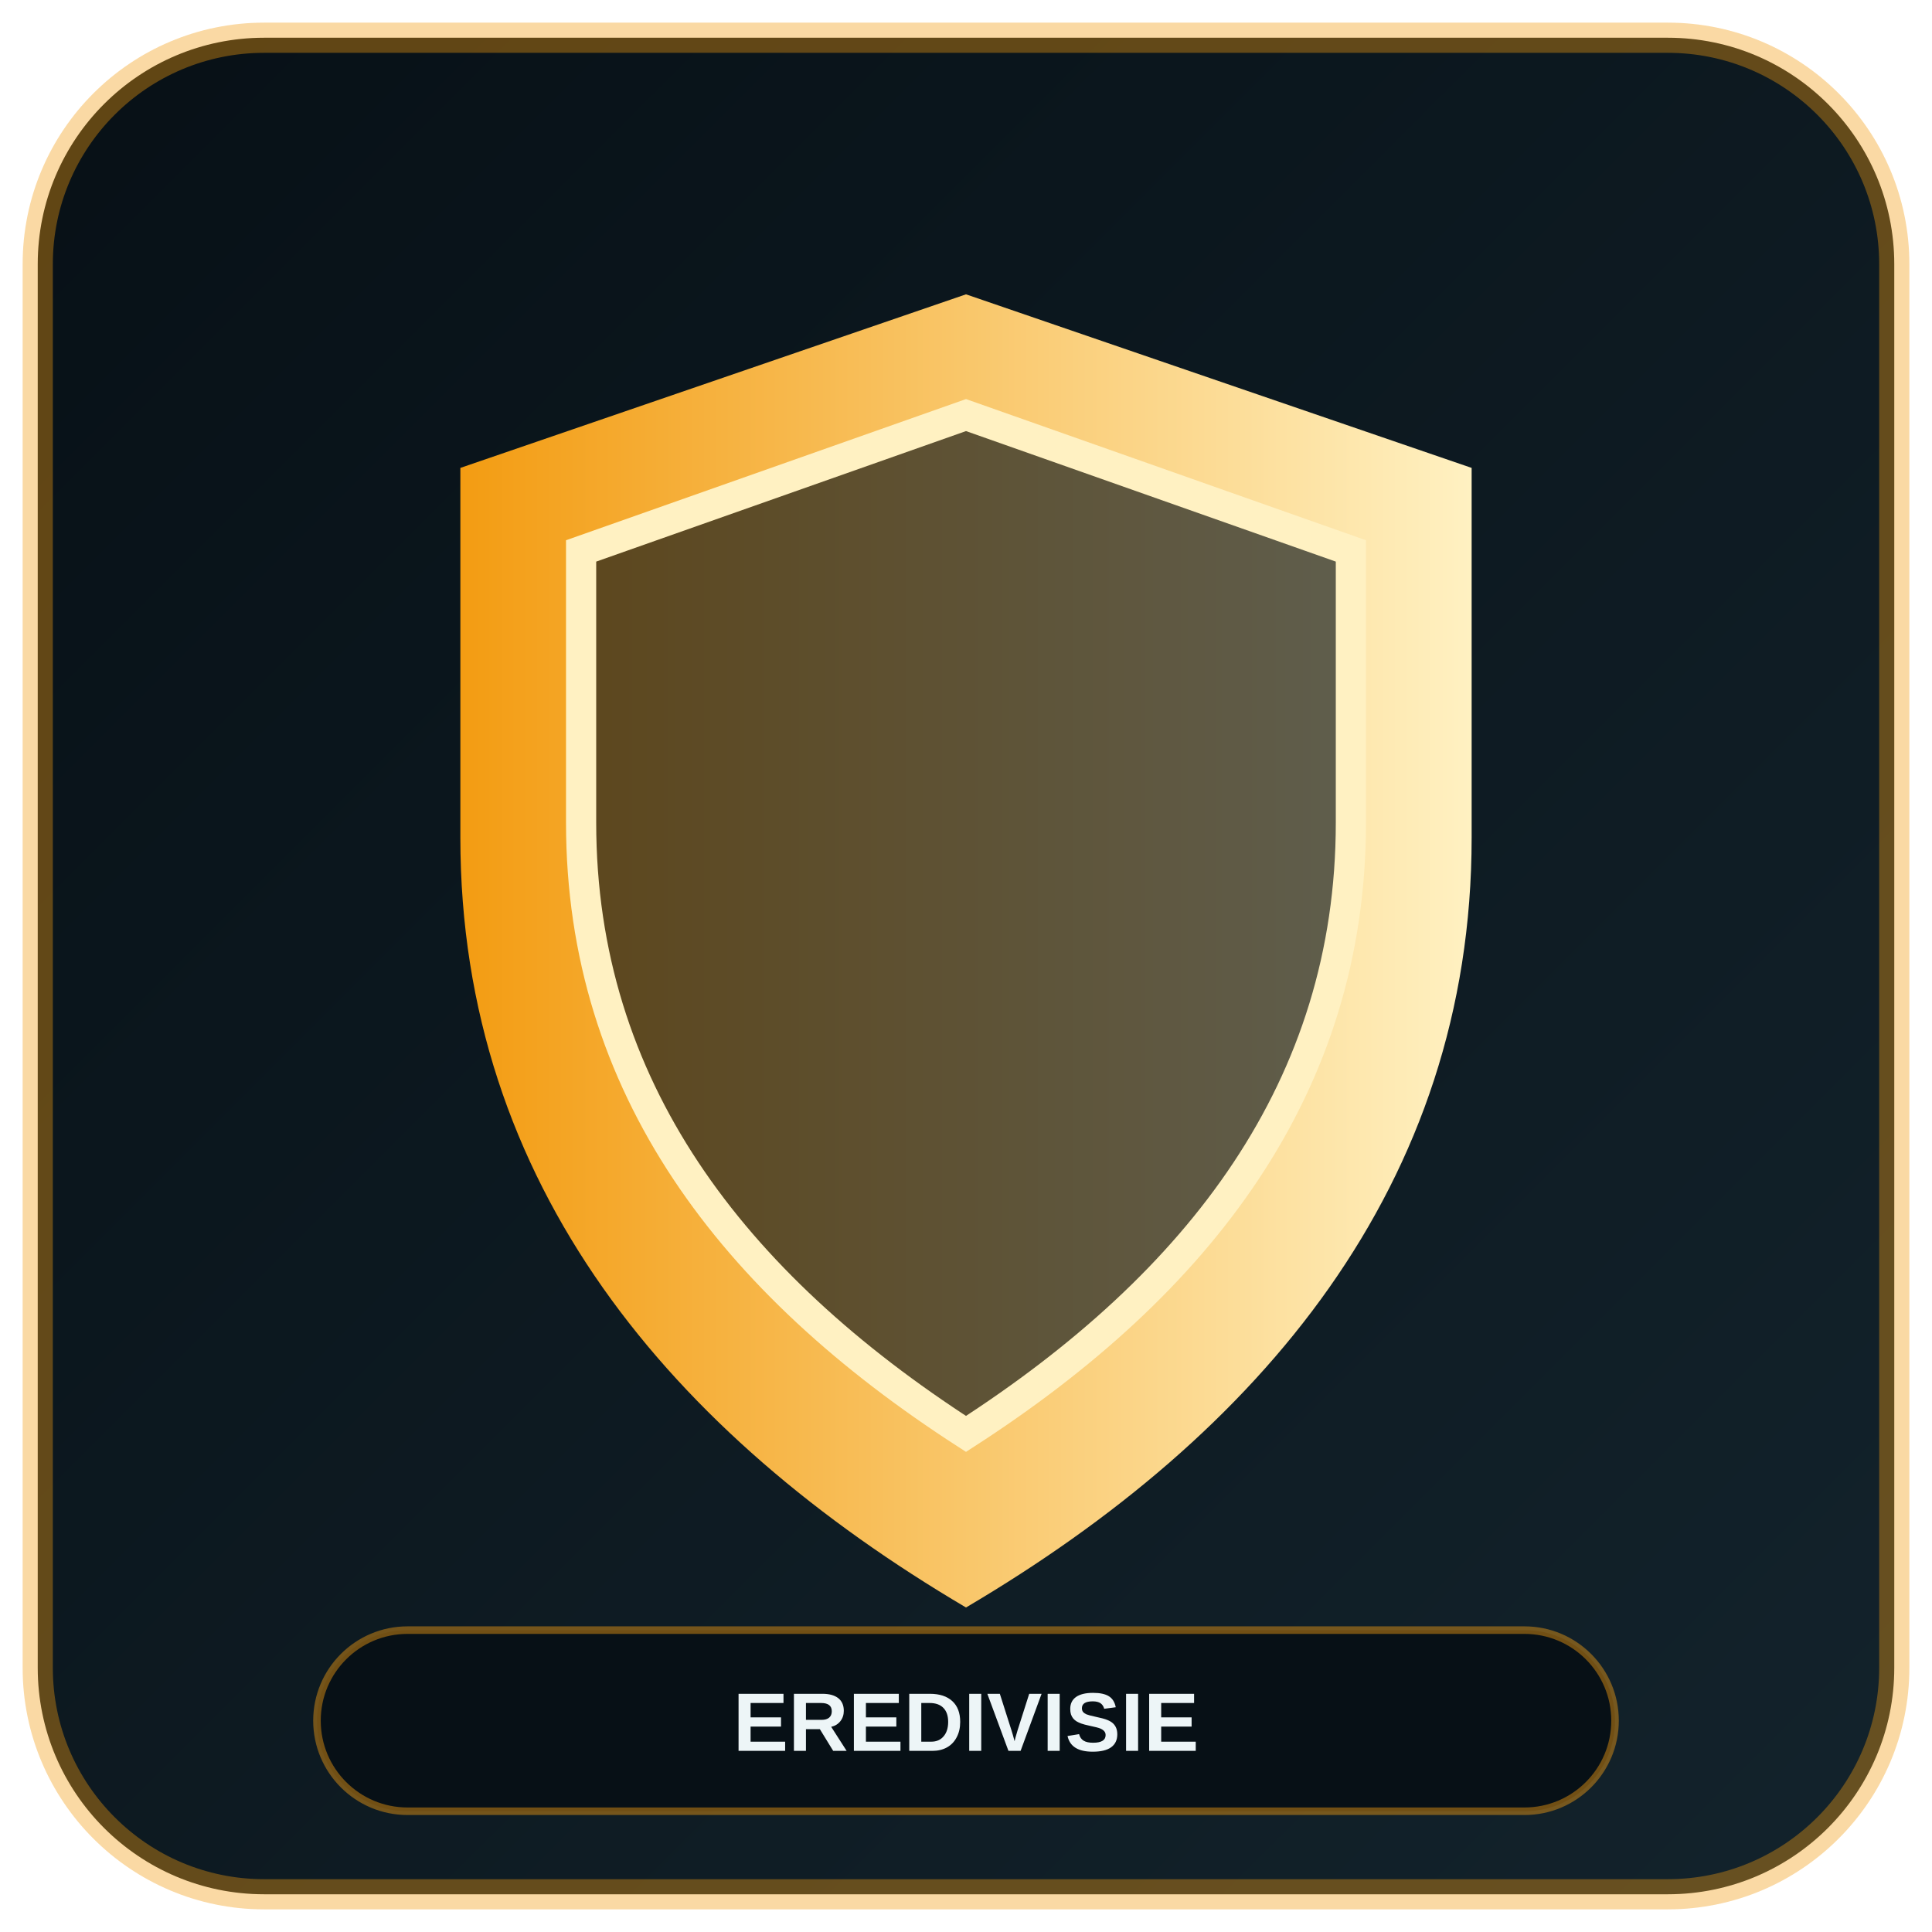
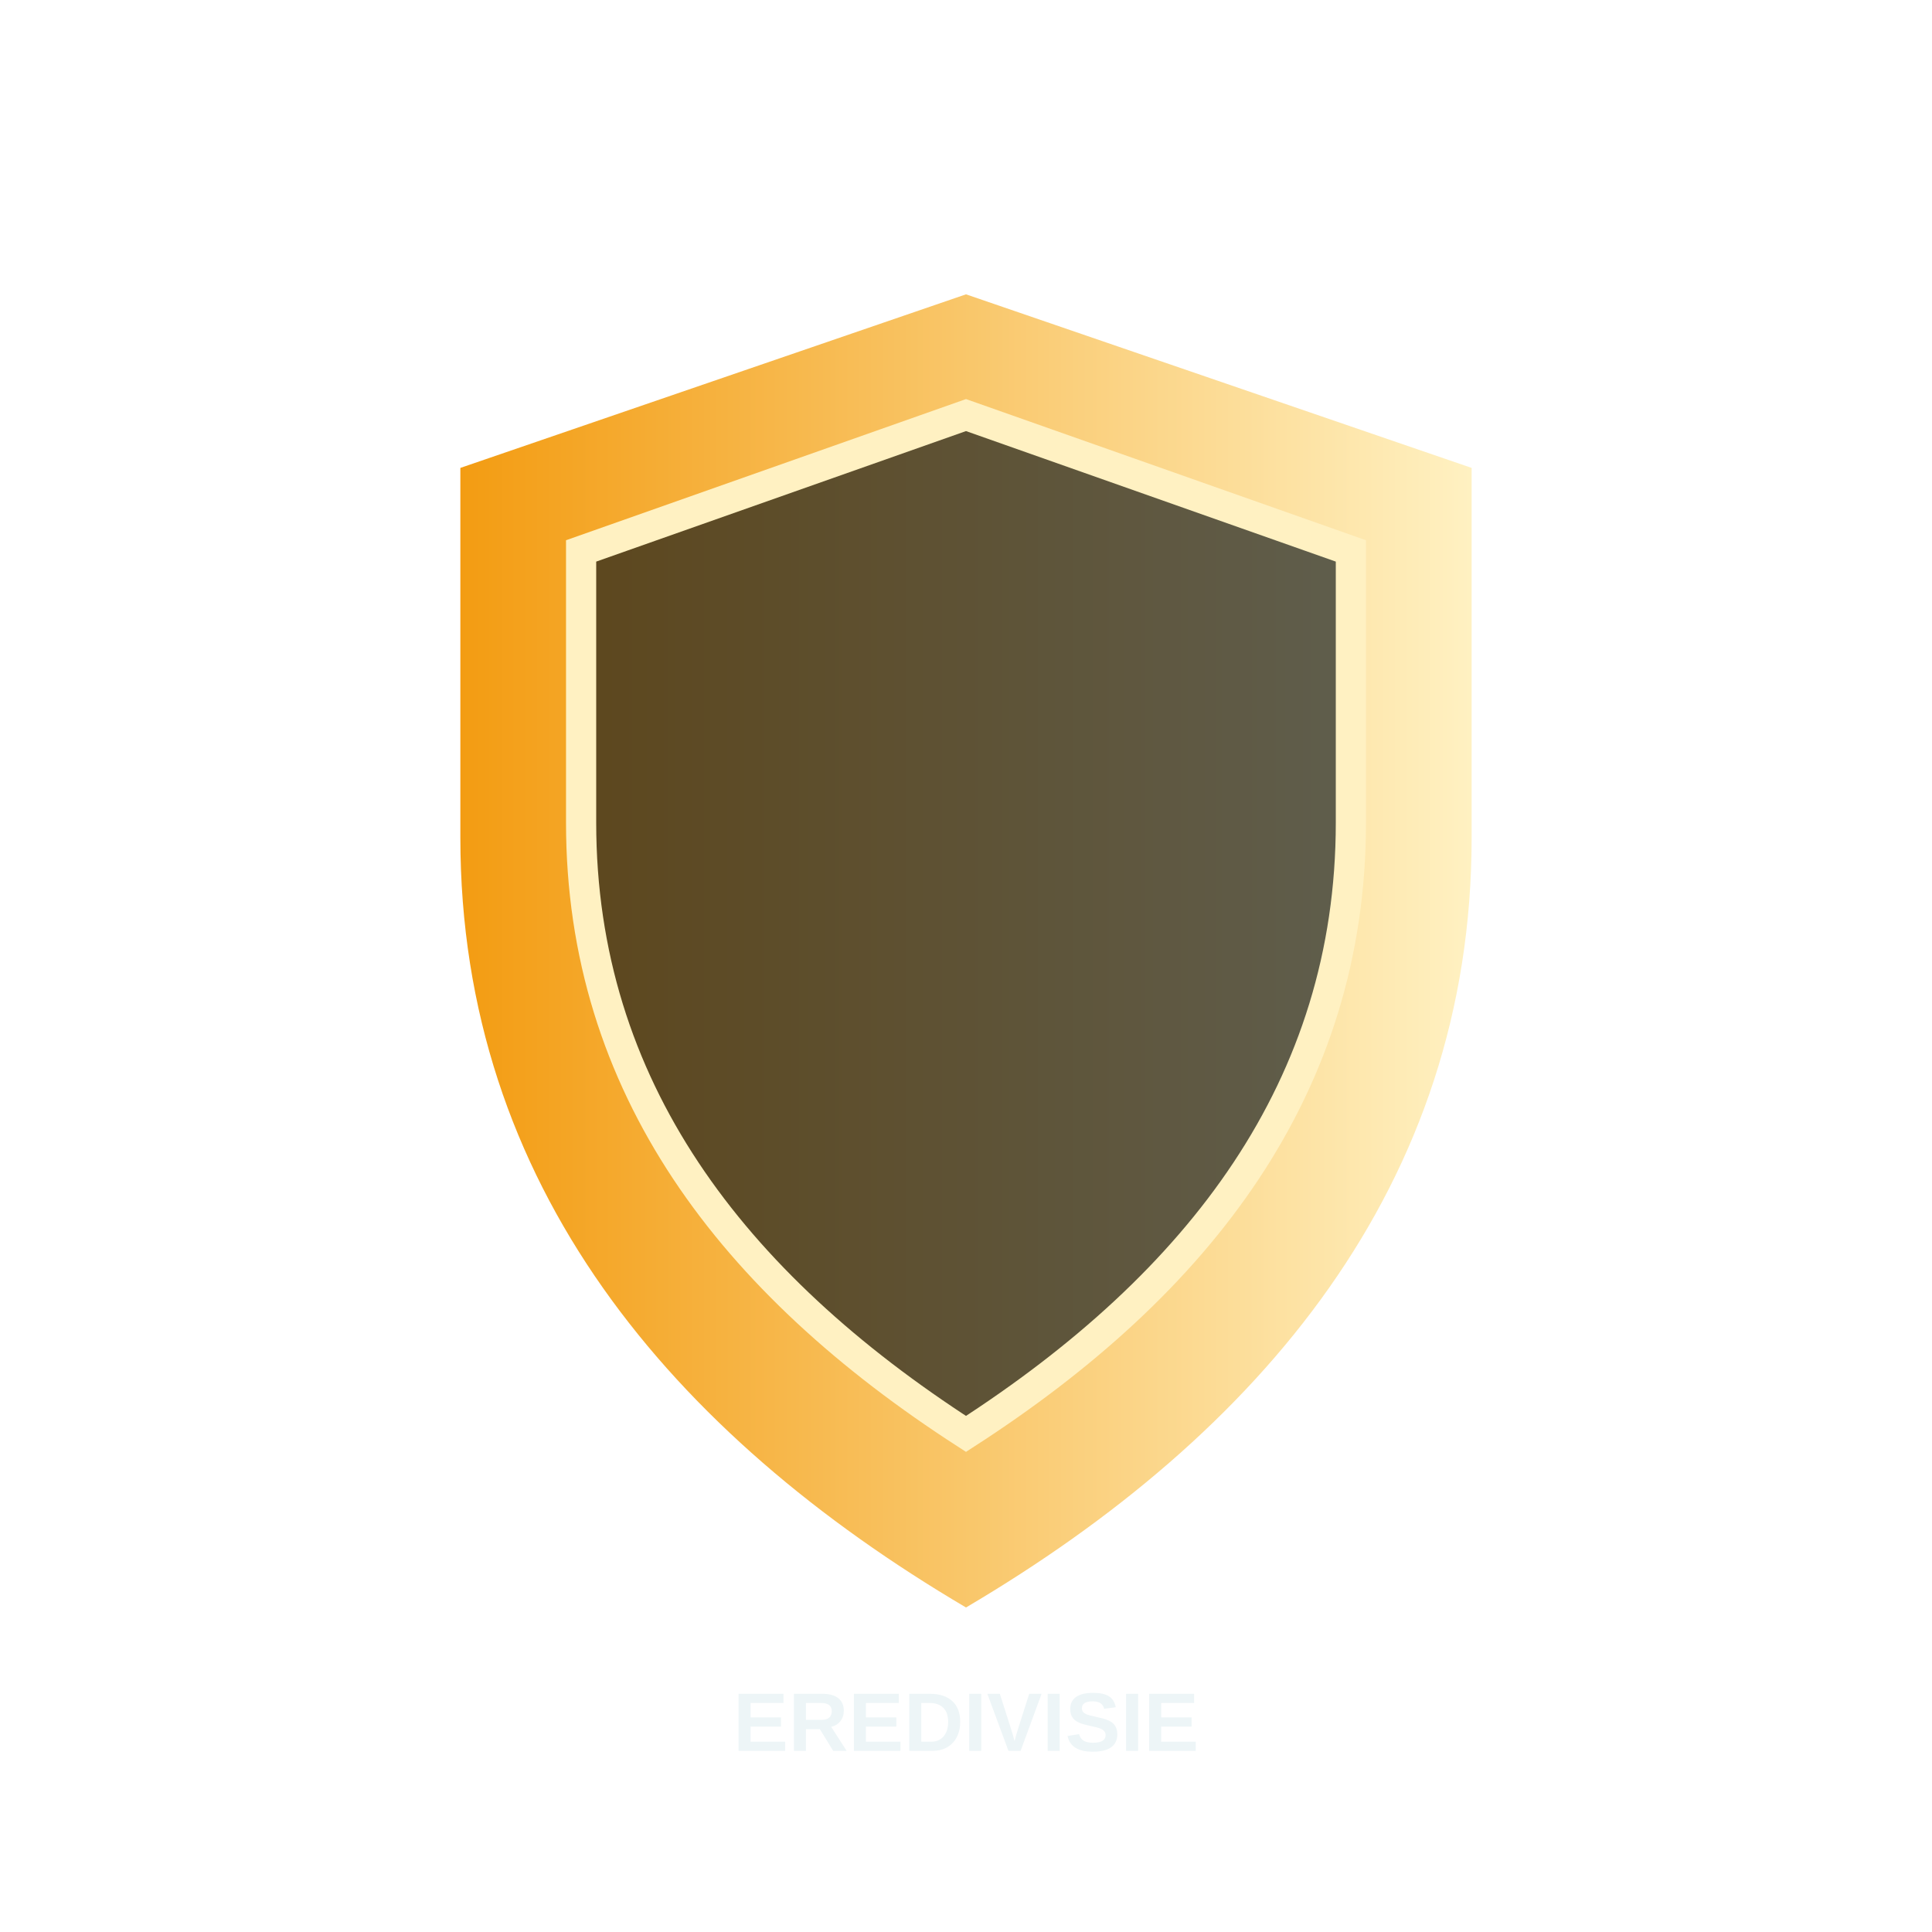
<svg xmlns="http://www.w3.org/2000/svg" viewBox="0 0 256 256">
  <defs>
    <linearGradient id="bg" x1="0" x2="1" y1="0" y2="1">
      <stop offset="0" stop-color="#071016" />
      <stop offset="1" stop-color="#13232c" />
    </linearGradient>
    <linearGradient id="m" x1="0" x2="1">
      <stop offset="0" stop-color="#f39c12" />
      <stop offset="1" stop-color="#fff1c2" />
    </linearGradient>
  </defs>
-   <rect x="5" y="5" width="246" height="246" rx="30" fill="url(#bg)" stroke="#f39c12" stroke-opacity=".38" stroke-width="4" />
  <path d="M128 39l67 23v49c0 46-28 79-67 102-39-23-67-56-67-102V62z" fill="url(#m)" />
  <path d="M128 55l51 18v36c0 35-20 61-51 81-31-20-51-46-51-81V73z" fill="#0b141a" fill-opacity=".65" stroke="#fff1c2" stroke-width="4" />
-   <rect x="42" y="216" width="172" height="24" rx="12" fill="#071016" stroke="#f39c12" stroke-opacity=".45" />
  <text x="128" y="232" text-anchor="middle" fill="#edf5f7" font-size="11" font-family="Arial,Helvetica,sans-serif" font-weight="700">EREDIVISIE</text>
</svg>
